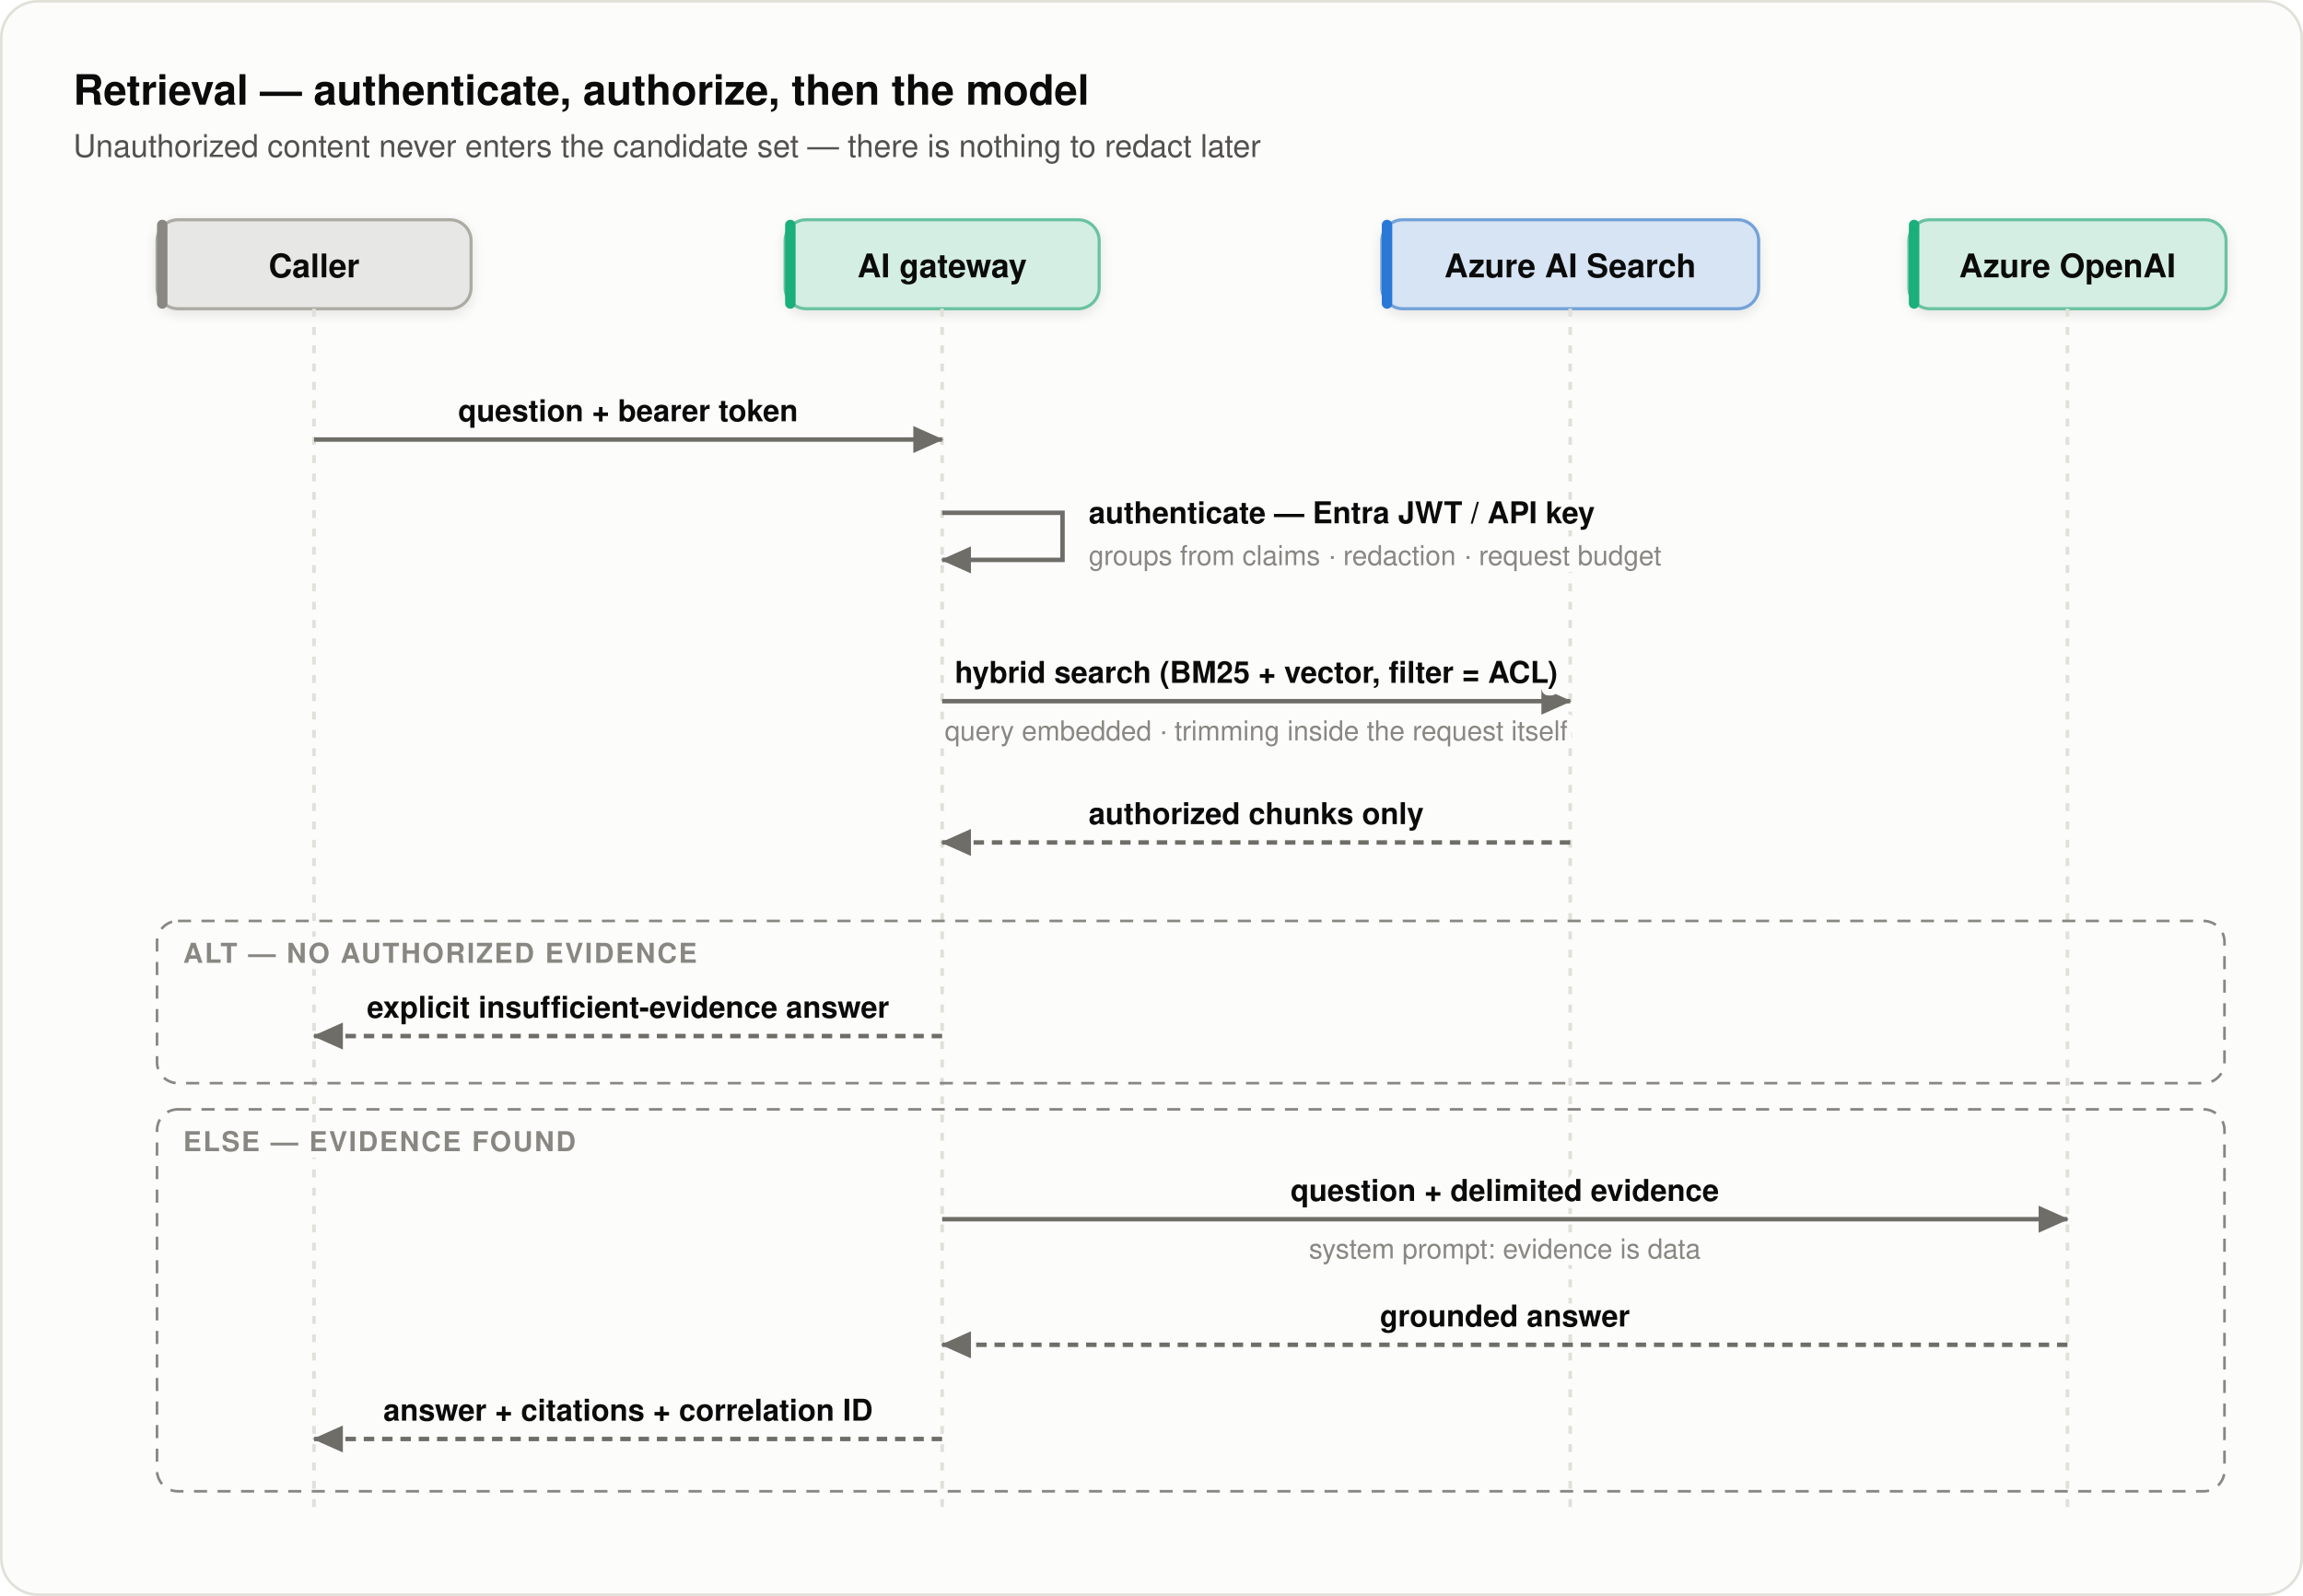
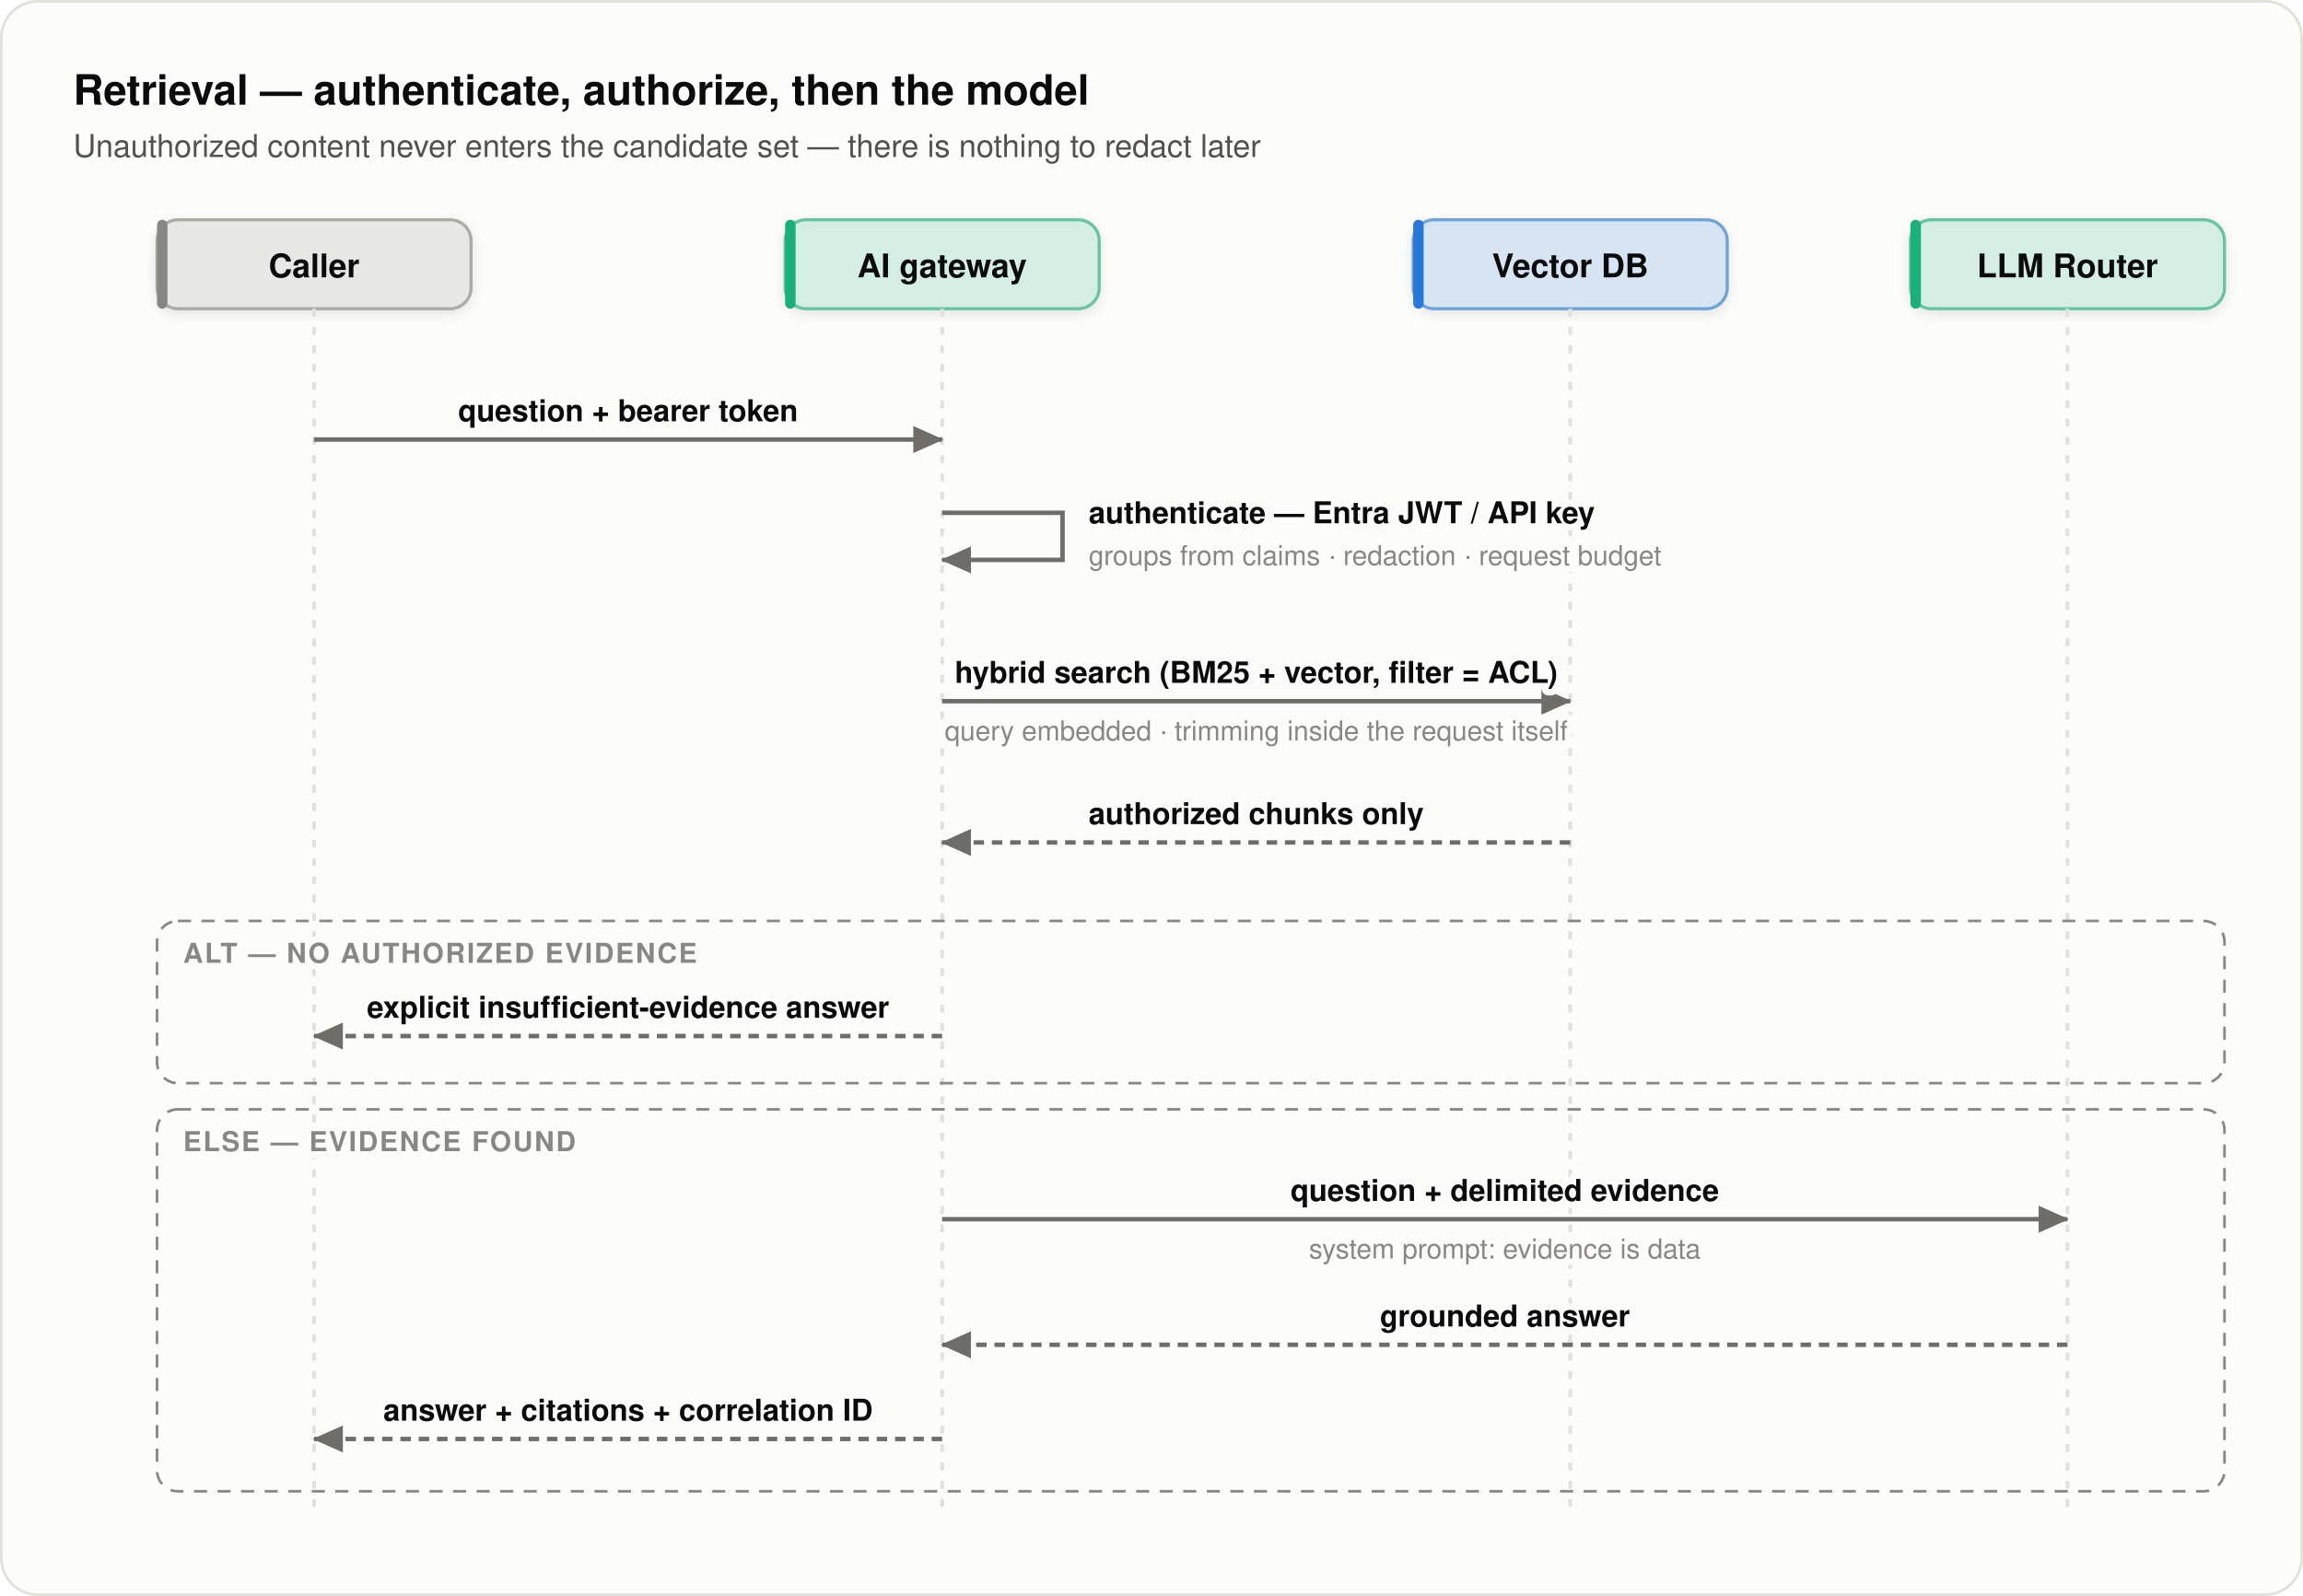
<svg xmlns="http://www.w3.org/2000/svg" viewBox="0 0 880 610" font-family="system-ui, -apple-system, 'Segoe UI', Helvetica, Arial, sans-serif" role="img" aria-label="Query path: authenticate, then compile the ACL filter into a hybrid search request so unauthorized content never reaches the model">
  <defs>
    <filter id="soft-light" x="-12%" y="-12%" width="124%" height="130%">
      <feDropShadow dx="0" dy="1.5" stdDeviation="2.2" flood-color="#000000" flood-opacity="0.10" />
    </filter>
    <marker id="arrow-light" viewBox="0 0 10 10" refX="8.6" refY="5" markerWidth="8" markerHeight="8" orient="auto-start-reverse">
      <path d="M 0.5 1.2 L 9 5 L 0.5 8.8 z" fill="#6f6d67" />
    </marker>
    <marker id="arrow-good-light" viewBox="0 0 10 10" refX="8.6" refY="5" markerWidth="8" markerHeight="8" orient="auto-start-reverse">
      <path d="M 0.5 1.2 L 9 5 L 0.5 8.8 z" fill="#0ca30c" />
    </marker>
    <marker id="arrow-bad-light" viewBox="0 0 10 10" refX="8.6" refY="5" markerWidth="8" markerHeight="8" orient="auto-start-reverse">
      <path d="M 0.5 1.2 L 9 5 L 0.5 8.8 z" fill="#d03b3b" />
    </marker>
    <marker id="arrow-warn-light" viewBox="0 0 10 10" refX="8.6" refY="5" markerWidth="8" markerHeight="8" orient="auto-start-reverse">
      <path d="M 0.5 1.2 L 9 5 L 0.5 8.8 z" fill="#ec835a" />
    </marker>
  </defs>
  <rect x="0" y="0" width="880" height="610" rx="14" fill="#fcfcfb" />
  <rect x="0.5" y="0.5" width="879" height="609" rx="14" fill="none" stroke="#e1e0d9" stroke-width="1" />
  <text x="28" y="40" font-size="16" text-anchor="start" fill="#0b0b0b" font-weight="700">Retrieval — authenticate, authorize, then the model</text>
  <text x="28" y="60" font-size="12" text-anchor="start" fill="#52514e" font-weight="normal">Unauthorized content never enters the candidate set — there is nothing to redact later</text>
  <rect x="60.0" y="84" width="120" height="34" rx="8" fill="#e7e7e5" stroke="#acaba4" stroke-width="1.2" filter="url(#soft-light)" />
  <rect x="60.0" y="84" width="4" height="34" rx="2" fill="#898781" />
  <text x="120" y="106" font-size="12.5" text-anchor="middle" fill="#0b0b0b" font-weight="600">Caller</text>
  <line x1="120" y1="118" x2="120" y2="580" stroke="#e1e0d9" stroke-width="1.4" stroke-dasharray="3 4" />
  <rect x="300.0" y="84" width="120" height="34" rx="8" fill="#d4eee4" stroke="#6ac3a0" stroke-width="1.2" filter="url(#soft-light)" />
  <rect x="300.0" y="84" width="4" height="34" rx="2" fill="#1baf7a" />
  <text x="360" y="106" font-size="12.5" text-anchor="middle" fill="#0b0b0b" font-weight="600">AI gateway</text>
  <line x1="360" y1="118" x2="360" y2="580" stroke="#e1e0d9" stroke-width="1.4" stroke-dasharray="3 4" />
-   <rect x="528.0" y="84" width="144.0" height="34" rx="8" fill="#d6e4f4" stroke="#73a2d7" stroke-width="1.2" filter="url(#soft-light)" />
-   <rect x="528.0" y="84" width="4" height="34" rx="2" fill="#2a78d6" />
-   <text x="600" y="106" font-size="12.5" text-anchor="middle" fill="#0b0b0b" font-weight="600">Azure AI Search</text>
+   <rect x="540.0" y="84" width="120" height="34" rx="8" fill="#d6e4f4" stroke="#73a2d7" stroke-width="1.2" filter="url(#soft-light)" />
+   <rect x="540.0" y="84" width="4" height="34" rx="2" fill="#2a78d6" />
+   <text x="600" y="106" font-size="12.5" text-anchor="middle" fill="#0b0b0b" font-weight="600">Vector DB</text>
  <line x1="600" y1="118" x2="600" y2="580" stroke="#e1e0d9" stroke-width="1.4" stroke-dasharray="3 4" />
-   <rect x="729.4" y="84" width="121.2" height="34" rx="8" fill="#d4eee4" stroke="#6ac3a0" stroke-width="1.2" filter="url(#soft-light)" />
-   <rect x="729.4" y="84" width="4" height="34" rx="2" fill="#1baf7a" />
-   <text x="790" y="106" font-size="12.5" text-anchor="middle" fill="#0b0b0b" font-weight="600">Azure OpenAI</text>
+   <rect x="730.0" y="84" width="120" height="34" rx="8" fill="#d4eee4" stroke="#6ac3a0" stroke-width="1.2" filter="url(#soft-light)" />
+   <rect x="730.0" y="84" width="4" height="34" rx="2" fill="#1baf7a" />
+   <text x="790" y="106" font-size="12.5" text-anchor="middle" fill="#0b0b0b" font-weight="600">LLM Router</text>
  <line x1="790" y1="118" x2="790" y2="580" stroke="#e1e0d9" stroke-width="1.4" stroke-dasharray="3 4" />
  <path d="M 120 168 L 360 168" fill="none" stroke="#6f6d67" stroke-width="1.7" marker-end="url(#arrow-light)" />
  <text x="240.0" y="161" font-size="11.5" text-anchor="middle" fill="#0b0b0b" font-weight="600" paint-order="stroke" stroke="#fcfcfb" stroke-width="5" stroke-linejoin="round">question + bearer token</text>
  <path d="M 360 196 h 46 v 18 h -46" fill="none" stroke="#6f6d67" stroke-width="1.7" marker-end="url(#arrow-light)" />
  <text x="416" y="200" font-size="11.5" text-anchor="start" fill="#0b0b0b" font-weight="600" paint-order="stroke" stroke="#fcfcfb" stroke-width="5" stroke-linejoin="round">authenticate — Entra JWT / API key</text>
  <text x="416" y="216" font-size="10.5" text-anchor="start" fill="#898781" font-weight="normal" paint-order="stroke" stroke="#fcfcfb" stroke-width="5" stroke-linejoin="round">groups from claims · redaction · request budget</text>
  <path d="M 360 268 L 600 268" fill="none" stroke="#6f6d67" stroke-width="1.7" marker-end="url(#arrow-light)" />
  <text x="480.0" y="261" font-size="11.5" text-anchor="middle" fill="#0b0b0b" font-weight="600" paint-order="stroke" stroke="#fcfcfb" stroke-width="5" stroke-linejoin="round">hybrid search (BM25 + vector, filter = ACL)</text>
  <text x="480.0" y="283" font-size="10.5" text-anchor="middle" fill="#898781" font-weight="normal" paint-order="stroke" stroke="#fcfcfb" stroke-width="5" stroke-linejoin="round">query embedded · trimming inside the request itself</text>
  <path d="M 600 322 L 360 322" fill="none" stroke="#6f6d67" stroke-width="1.7" stroke-dasharray="4 3" marker-end="url(#arrow-light)" />
  <text x="480.0" y="315" font-size="11.5" text-anchor="middle" fill="#0b0b0b" font-weight="600" paint-order="stroke" stroke="#fcfcfb" stroke-width="5" stroke-linejoin="round">authorized chunks only</text>
  <rect x="60" y="352" width="790" height="62" rx="8" fill="none" stroke="#898781" stroke-width="1" stroke-dasharray="5 4" />
  <text x="70" y="368" font-size="10.5" text-anchor="start" fill="#898781" font-weight="700" letter-spacing="0.06em" paint-order="stroke" stroke="#fcfcfb" stroke-width="5" stroke-linejoin="round">ALT — NO AUTHORIZED EVIDENCE</text>
  <path d="M 360 396 L 120 396" fill="none" stroke="#6f6d67" stroke-width="1.7" stroke-dasharray="4 3" marker-end="url(#arrow-light)" />
  <text x="240.0" y="389" font-size="11.5" text-anchor="middle" fill="#0b0b0b" font-weight="600" paint-order="stroke" stroke="#fcfcfb" stroke-width="5" stroke-linejoin="round">explicit insufficient-evidence answer</text>
  <rect x="60" y="424" width="790" height="146" rx="8" fill="none" stroke="#898781" stroke-width="1" stroke-dasharray="5 4" />
  <text x="70" y="440" font-size="10.5" text-anchor="start" fill="#898781" font-weight="700" letter-spacing="0.06em" paint-order="stroke" stroke="#fcfcfb" stroke-width="5" stroke-linejoin="round">ELSE — EVIDENCE FOUND</text>
  <path d="M 360 466 L 790 466" fill="none" stroke="#6f6d67" stroke-width="1.7" marker-end="url(#arrow-light)" />
  <text x="575.0" y="459" font-size="11.5" text-anchor="middle" fill="#0b0b0b" font-weight="600" paint-order="stroke" stroke="#fcfcfb" stroke-width="5" stroke-linejoin="round">question + delimited evidence</text>
  <text x="575.0" y="481" font-size="10.5" text-anchor="middle" fill="#898781" font-weight="normal" paint-order="stroke" stroke="#fcfcfb" stroke-width="5" stroke-linejoin="round">system prompt: evidence is data</text>
  <path d="M 790 514 L 360 514" fill="none" stroke="#6f6d67" stroke-width="1.7" stroke-dasharray="4 3" marker-end="url(#arrow-light)" />
  <text x="575.0" y="507" font-size="11.5" text-anchor="middle" fill="#0b0b0b" font-weight="600" paint-order="stroke" stroke="#fcfcfb" stroke-width="5" stroke-linejoin="round">grounded answer</text>
  <path d="M 360 550 L 120 550" fill="none" stroke="#6f6d67" stroke-width="1.7" stroke-dasharray="4 3" marker-end="url(#arrow-light)" />
  <text x="240.0" y="543" font-size="11.5" text-anchor="middle" fill="#0b0b0b" font-weight="600" paint-order="stroke" stroke="#fcfcfb" stroke-width="5" stroke-linejoin="round">answer + citations + correlation ID</text>
</svg>
